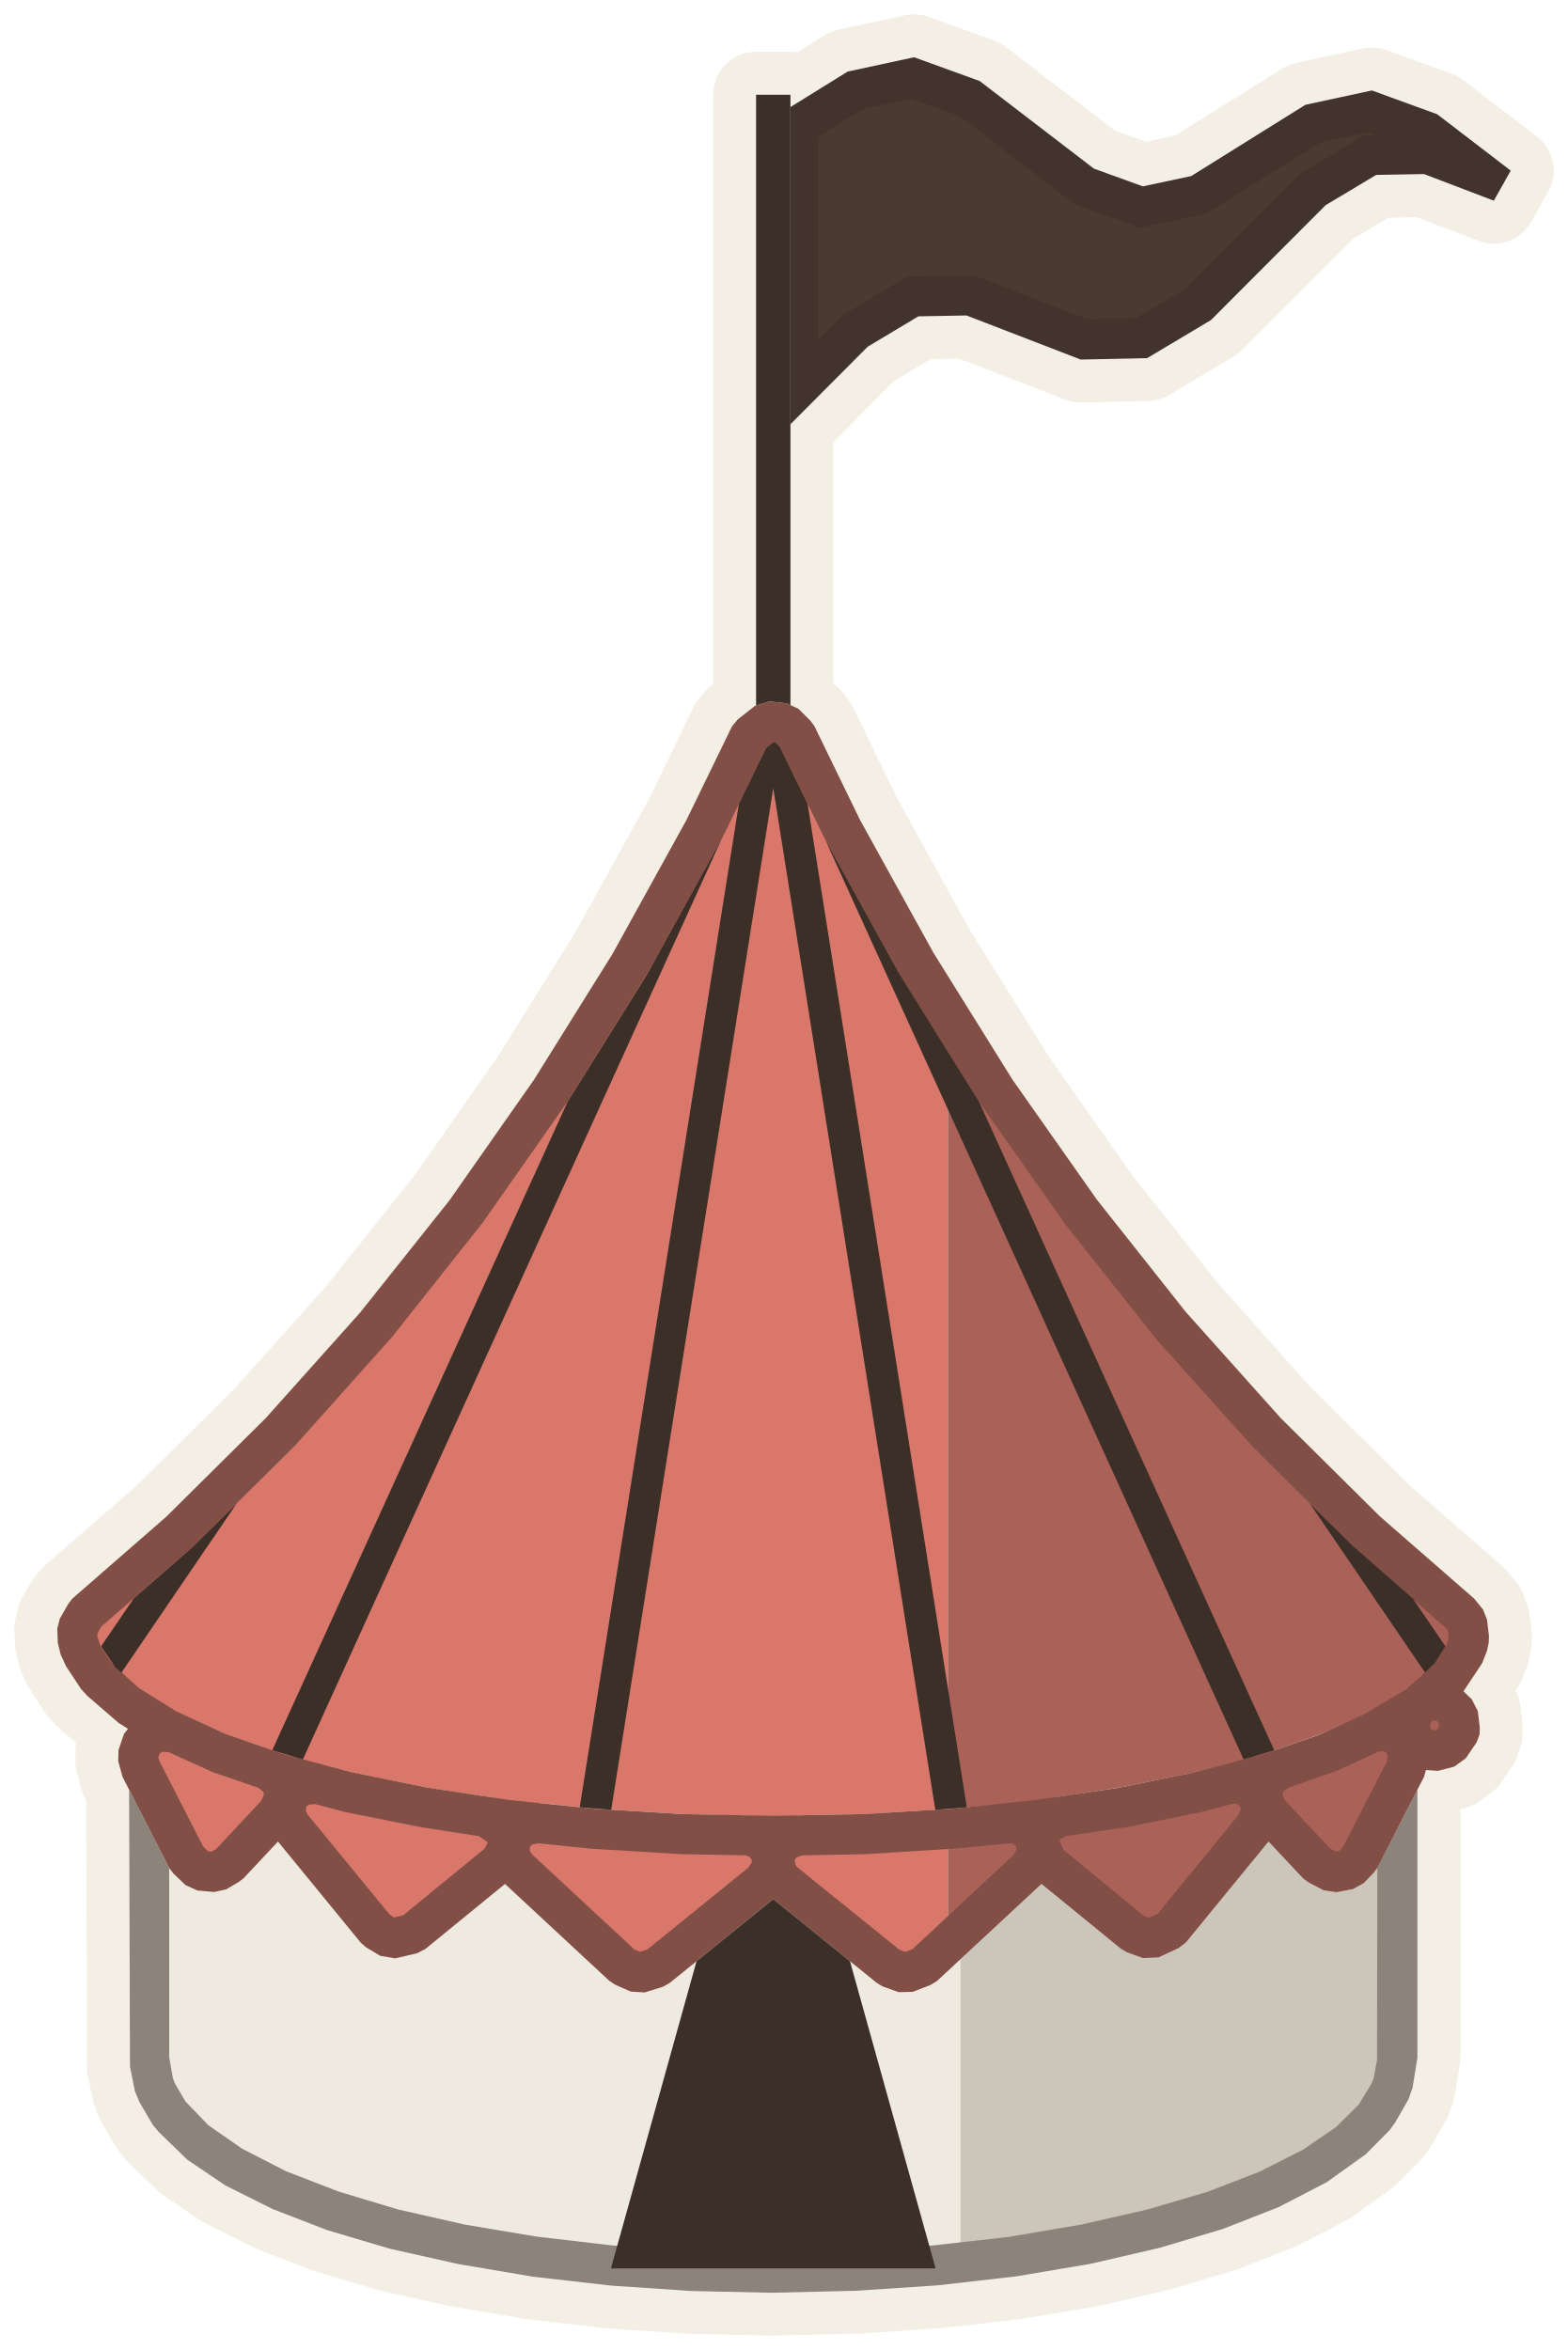
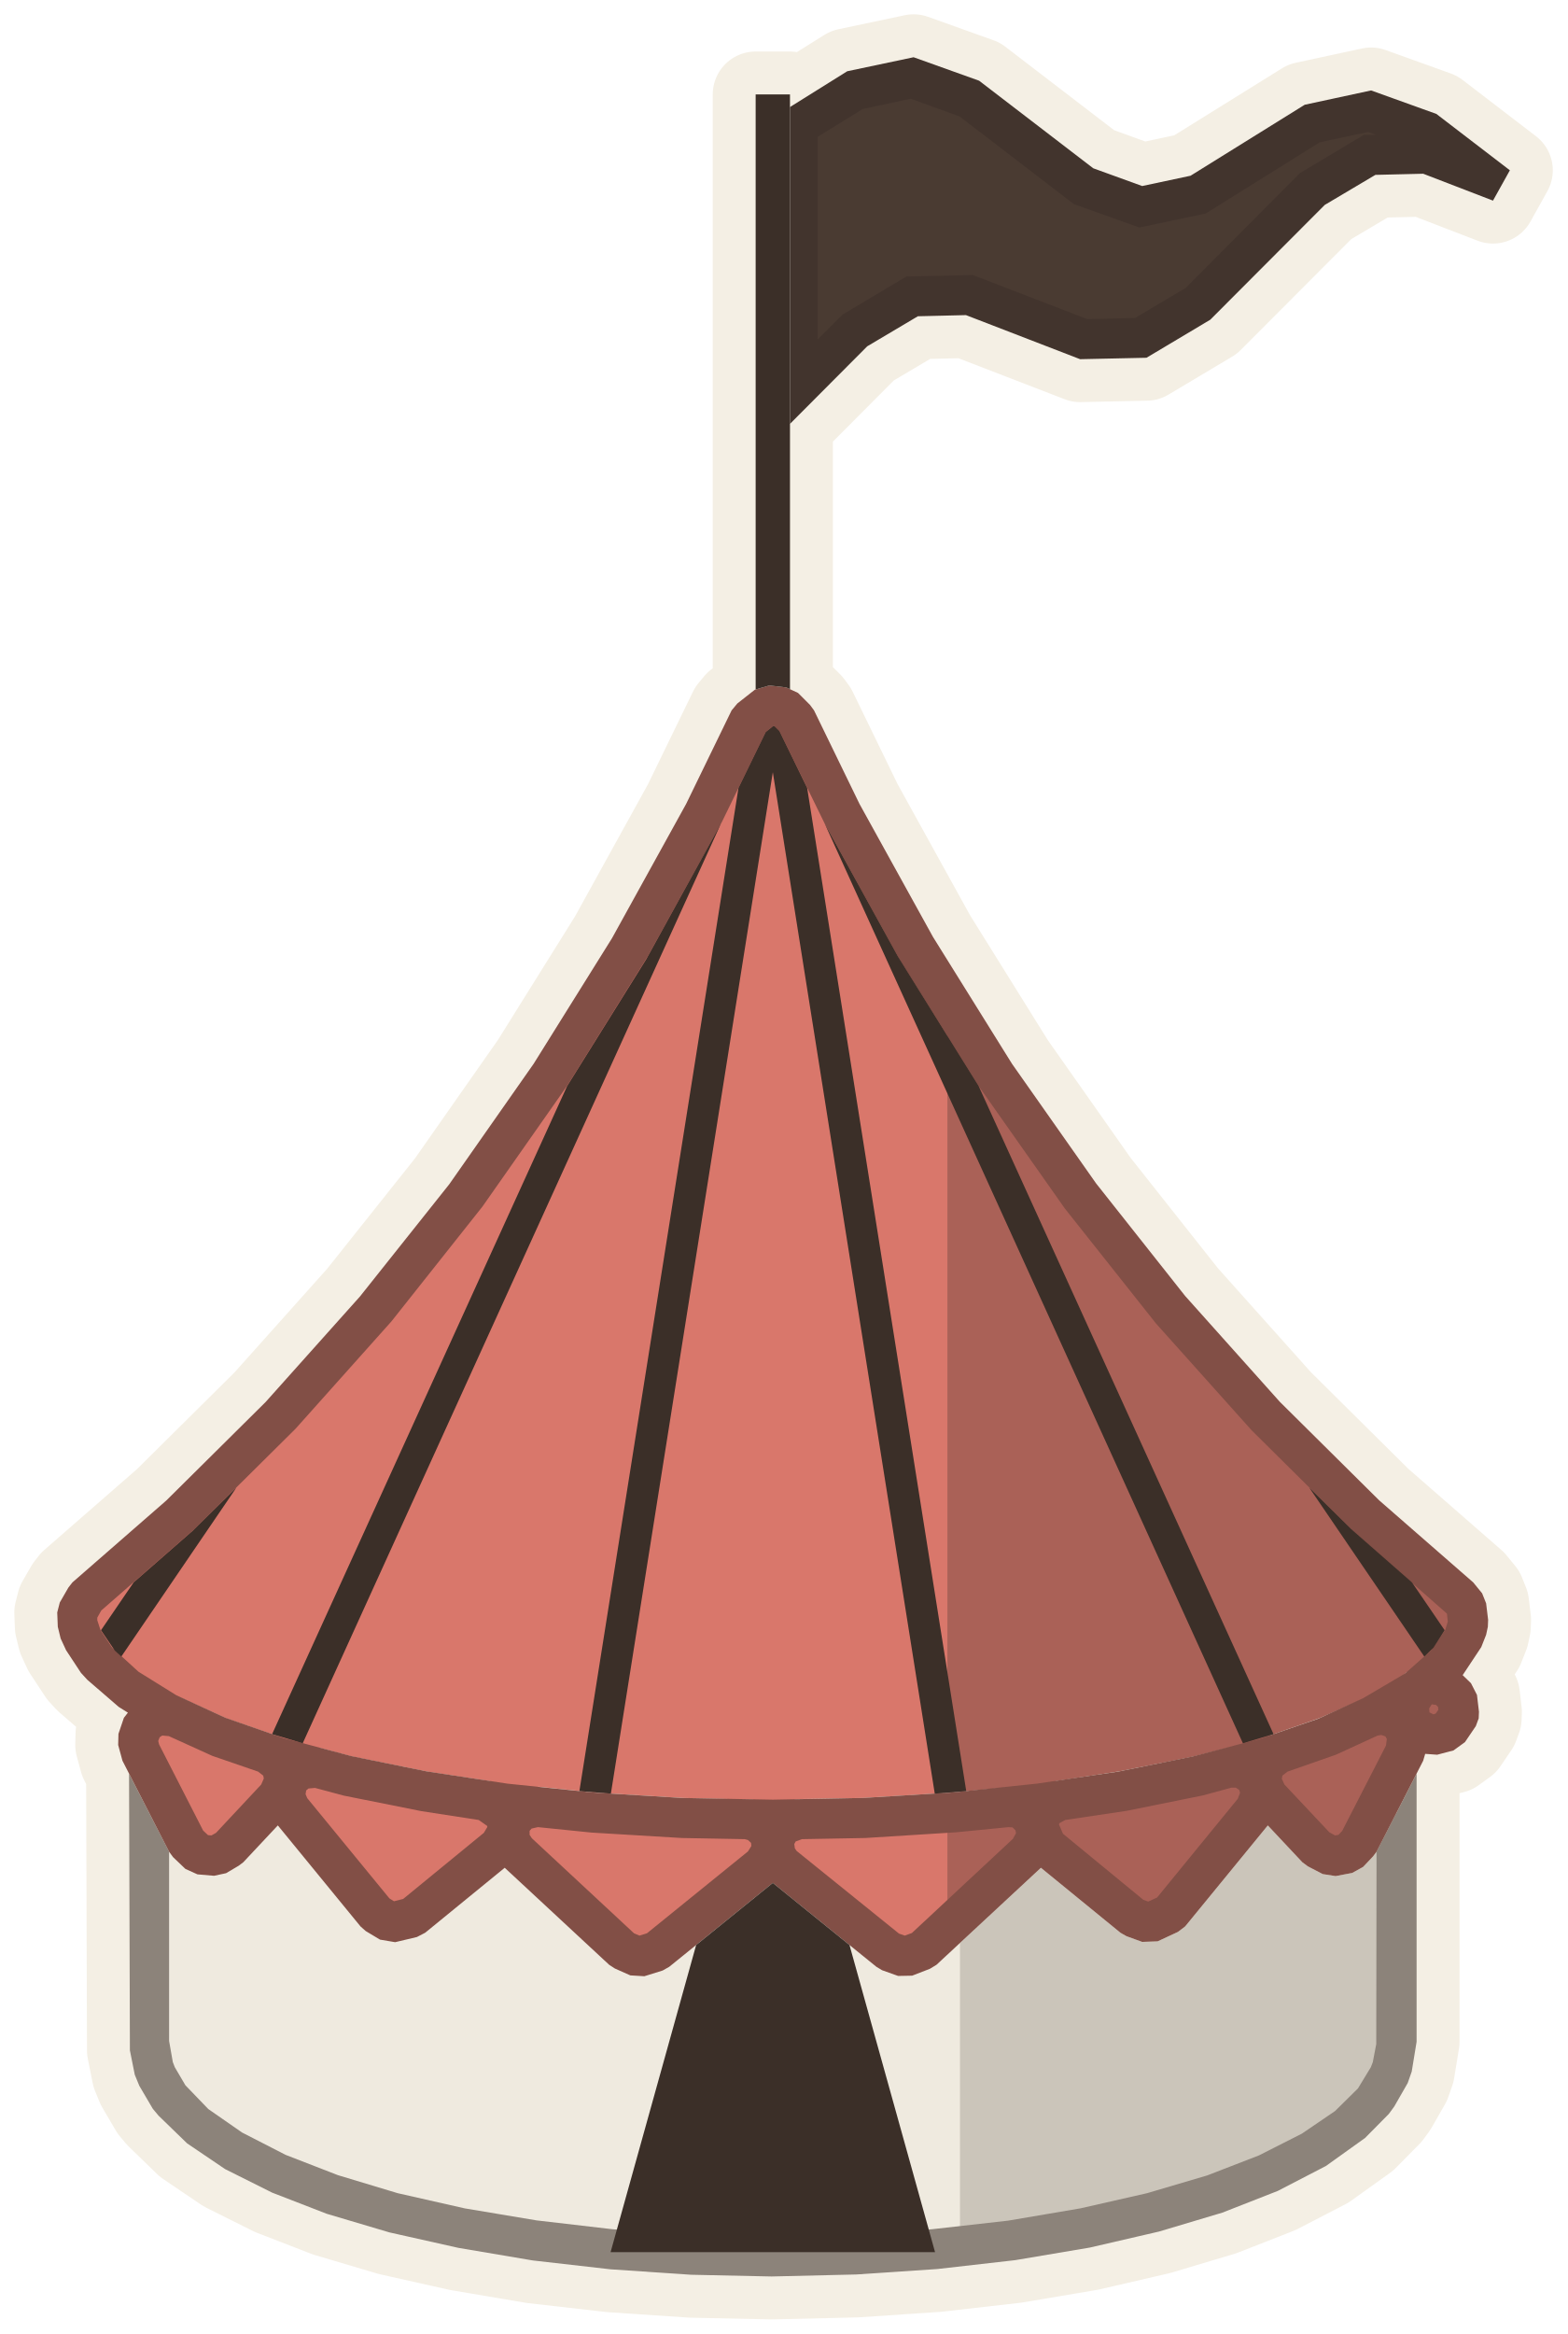
- <svg xmlns="http://www.w3.org/2000/svg" viewBox="-27.01 -71.98 54.77 82.09" data-palette="wall:#EFEADF;roof:#D9776B;wood:#C9A97C;earth:#94744F;water:#8FB0B8;flag:#4A3B32;ink:#3B2F28;halo:#F4EFE4">
-   <path data-role="sil" fill="#F4EFE4" stroke="#F4EFE4" stroke-width="3" stroke-linejoin="round" d="M-0.04 8.11L2.92 8.04L5.75 7.85L8.47 7.54L11.08 7.1L13.5 6.54L15.71 5.88L17.65 5.12L19.33 4.25L20.7 3.27L21.53 2.43L21.72 2.17L22.19 1.35L22.33 0.95L22.5 -0.09L22.5 -9.46L22.73 -9.91L22.8 -10.15L23.22 -10.12L23.79 -10.27L24.19 -10.56L24.57 -11.12L24.67 -11.39L24.68 -11.62L24.61 -12.21L24.4 -12.62L24.11 -12.9L24.76 -13.88L24.93 -14.31L24.99 -14.59L25 -14.83L24.93 -15.41L24.79 -15.76L24.48 -16.14L21.19 -19.01L17.72 -22.45L14.41 -26.15L11.3 -30.08L8.36 -34.26L5.6 -38.69L3.03 -43.34L1.44 -46.61L1.3 -46.8L0.88 -47.22L0.6 -47.35L0.6 -57.16L3.3 -59.87L5.07 -60.93L6.75 -60.96L10.74 -59.42L13.06 -59.47L15.29 -60.8L19.29 -64.81L21.06 -65.87L22.73 -65.9L25.17 -64.97L25.76 -66.02L23.19 -67.99L20.91 -68.82L18.59 -68.32L14.6 -65.83L12.91 -65.47L11.2 -66.09L7.21 -69.15L4.92 -69.98L2.6 -69.48L0.6 -68.24L0.6 -68.67L-0.6 -68.67L-0.6 -47.34L-1.24 -46.85L-1.44 -46.61L-3.03 -43.34L-5.62 -38.65L-8.36 -34.26L-11.31 -30.05L-14.43 -26.13L-17.73 -22.44L-21.2 -19L-24.48 -16.14L-24.62 -15.96L-24.92 -15.44L-25.01 -15.09L-24.99 -14.59L-24.89 -14.18L-24.7 -13.77L-24.18 -12.98L-23.96 -12.74L-22.86 -11.79L-22.54 -11.59L-22.68 -11.41L-22.87 -10.85L-22.88 -10.46L-22.73 -9.91L-22.5 -9.46L-22.47 0.21L-22.3 1.06L-22.14 1.45L-21.67 2.25L-21.47 2.49L-20.47 3.46L-19.14 4.36L-17.5 5.18L-15.59 5.92L-13.4 6.57L-10.99 7.11L-8.39 7.55L-5.67 7.86L-2.85 8.05Z" />
+ <svg xmlns="http://www.w3.org/2000/svg" viewBox="-27.01 -71.43 54.77 81.55" data-palette="wall:#EFEADF;roof:#D9776B;wood:#C9A97C;earth:#94744F;water:#8FB0B8;flag:#4A3B32;ink:#3B2F28;halo:#F4EFE4">
+   <path data-role="sil" fill="#F4EFE4" stroke="#F4EFE4" stroke-width="3" stroke-linejoin="round" d="M-0.04 8.11L2.92 8.04L5.75 7.85L8.47 7.54L11.08 7.1L13.5 6.54L15.71 5.88L17.65 5.12L19.33 4.25L20.7 3.27L21.53 2.43L21.72 2.17L22.19 1.35L22.33 0.95L22.5 -0.09L22.5 -9.46L22.73 -9.91L22.8 -10.15L23.22 -10.12L23.79 -10.27L24.19 -10.56L24.57 -11.12L24.67 -11.39L24.68 -11.62L24.61 -12.21L24.4 -12.62L24.11 -12.9L24.76 -13.88L24.93 -14.31L24.99 -14.59L25 -14.83L24.93 -15.41L24.79 -15.76L24.48 -16.14L21.19 -19.01L17.72 -22.45L14.41 -26.15L11.3 -30.08L8.36 -34.26L5.6 -38.69L3.03 -43.34L1.44 -46.61L1.3 -46.8L0.88 -47.22L0.6 -47.35L0.6 -56.62L3.3 -59.33L5.07 -60.38L6.75 -60.42L10.74 -58.88L13.06 -58.93L15.29 -60.26L19.29 -64.27L21.06 -65.32L22.73 -65.36L25.17 -64.42L25.76 -65.48L23.19 -67.45L20.91 -68.27L18.59 -67.77L14.6 -65.29L12.91 -64.93L11.2 -65.55L7.21 -68.61L4.92 -69.43L2.6 -68.94L0.6 -67.69L0.6 -68.13L-0.6 -68.13L-0.6 -47.34L-1.24 -46.85L-1.44 -46.61L-3.03 -43.34L-5.62 -38.65L-8.36 -34.26L-11.31 -30.05L-14.43 -26.13L-17.73 -22.44L-21.2 -19L-24.48 -16.14L-24.62 -15.96L-24.92 -15.44L-25.01 -15.09L-24.99 -14.59L-24.89 -14.18L-24.7 -13.77L-24.18 -12.98L-23.96 -12.74L-22.86 -11.79L-22.54 -11.59L-22.68 -11.41L-22.87 -10.85L-22.88 -10.46L-22.73 -9.91L-22.5 -9.46L-22.47 0.21L-22.3 1.06L-22.14 1.45L-21.67 2.25L-21.47 2.49L-20.47 3.46L-19.14 4.36L-17.5 5.18L-15.59 5.92L-13.4 6.57L-10.99 7.11L-8.39 7.55L-5.67 7.86L-2.85 8.05Z" />
  <path data-role="wall" fill="#EFEADF" d="M-0.02 7.41L2.87 7.35L5.67 7.16L6.54 7.06L6.54 -3.54L5.72 -2.78L5.49 -2.64L4.87 -2.4L4.38 -2.39L3.82 -2.59L3.62 -2.71L0 -5.64L-3.62 -2.71L-3.85 -2.58L-4.49 -2.38L-4.98 -2.41L-5.52 -2.65L-5.72 -2.78L-9.37 -6.17L-12.15 -3.9L-12.44 -3.75L-13.2 -3.57L-13.73 -3.66L-14.23 -3.96L-14.41 -4.12L-17.3 -7.65L-18.51 -6.36L-18.67 -6.24L-19.11 -5.98L-19.53 -5.89L-20.11 -5.94L-20.53 -6.13L-20.96 -6.54L-21.1 -6.73L-21.8 -8.1L-21.78 0.08L-21.64 0.81L-21.54 1.1L-21.11 1.82L-20.98 2L-20.07 2.88L-18.82 3.73L-17.25 4.53L-15.39 5.25L-13.24 5.89L-10.87 6.42L-8.31 6.85L-5.62 7.16L-2.83 7.35Z" />
  <path data-role="wall-shade" fill="#cbc5ba" d="M6.54 7.06L8.36 6.85L10.92 6.41L13.3 5.87L15.46 5.22L17.34 4.49L18.93 3.67L20.2 2.78L20.98 2L21.11 1.82L21.54 1.1L21.64 0.81L21.8 -0.09L21.8 -8.1L21.1 -6.73L20.98 -6.57L20.63 -6.2L20.25 -5.99L19.67 -5.88L19.22 -5.95L18.7 -6.22L18.51 -6.36L17.3 -7.65L14.41 -4.12L14.16 -3.93L13.45 -3.6L12.91 -3.58L12.36 -3.78L12.15 -3.9L9.37 -6.17L6.54 -3.54Z" />
  <path data-role="roof" fill="#D9776B" d="M0.09 -8.32L0.64 -8.52L0.87 -8.57L3.16 -8.61L6.1 -8.79L6.1 -36.55L4.99 -38.33L2.4 -43.03L0.81 -46.3L0.39 -46.72L-0.2 -46.78L-0.81 -46.3L-2.41 -43.02L-5.02 -38.29L-7.78 -33.86L-10.76 -29.63L-13.91 -25.66L-17.23 -21.95L-20.73 -18.48L-24.02 -15.61L-24.31 -15.1L-24.3 -14.74L-24.24 -14.46L-24.11 -14.15L-23.65 -13.44L-23.5 -13.26L-22.49 -12.38L-21.96 -12.06L-21.9 -12.1L-21.45 -12.21L-20.87 -12.15L-20.64 -12.09L-19.1 -11.39L-17.42 -10.81L-17.22 -10.71L-16.77 -10.35L-16.71 -10.27L-16.58 -10.32L-15.99 -10.37L-15.76 -10.34L-14.71 -10.06L-12.07 -9.53L-9.9 -9.2L-9.59 -9.07L-9.14 -8.75L-8.99 -8.85L-8.41 -8.98L-8.18 -9L-6.26 -8.8L-3.15 -8.61L-0.72 -8.55L-0.35 -8.46L0.01 -8.25ZM-19.02 -6.84L-17.29 -8.69L-17.05 -9.23L-17.19 -9.8L-17.65 -10.15L-19.39 -10.76L-20.93 -11.46L-21.52 -11.51L-22.02 -11.19L-22.2 -10.63L-22.1 -10.23L-20.48 -7.05L-20.05 -6.64L-19.46 -6.58ZM-12.6 -4.44L-9.56 -6.92L-9.26 -7.43L-9.33 -8.02L-10 -8.51L-12.23 -8.85L-14.86 -9.38L-15.94 -9.67L-16.53 -9.62L-16.96 -9.22L-17.06 -8.64L-16.87 -8.23L-13.87 -4.56L-13.36 -4.25ZM-4.06 -3.25L-0.34 -6.27L-0.03 -6.77L-0.09 -7.36L-0.51 -7.78L-0.89 -7.87L-3.19 -7.91L-6.33 -8.1L-8.25 -8.3L-8.83 -8.16L-9.2 -7.7L-9.2 -7.11L-8.96 -6.75L-5.24 -3.29L-4.7 -3.05ZM5.24 -3.29L6.1 -4.09L6.1 -8.09L3.17 -7.91L0.89 -7.87L0.33 -7.66L0.02 -7.16L0.1 -6.57L0.34 -6.27L4.06 -3.25L4.62 -3.05Z" />
  <path data-role="roof-shade" fill="#aa6157" d="M9.15 -8.86L9.68 -9.13L9.9 -9.2L12.11 -9.54L14.71 -10.06L15.94 -10.37L16.39 -10.37L16.71 -10.27L16.75 -10.34L17.21 -10.7L17.42 -10.81L19.11 -11.4L20.8 -12.14L21.2 -12.22L21.6 -12.18L21.63 -12.31L21.96 -12.8L22.14 -12.99L22.6 -13.22L22.97 -13.29L23.47 -13.24L23.65 -13.44L24.11 -14.15L24.24 -14.46L24.3 -14.74L24.23 -15.33L24.02 -15.61L20.71 -18.5L17.2 -21.98L13.88 -25.7L10.72 -29.67L7.78 -33.86L6.1 -36.55L6.1 -8.79L8.35 -8.99L8.78 -8.93L9.09 -8.79ZM23.61 -10.95L23.99 -11.53L23.91 -12.12L23.49 -12.53L22.9 -12.59L22.54 -12.42L22.22 -11.92L22.27 -11.34L22.5 -11.03L23.04 -10.79ZM20.13 -6.68L20.48 -7.05L22.1 -10.23L22.19 -10.81L21.89 -11.32L21.33 -11.54L20.93 -11.46L19.36 -10.74L17.65 -10.15L17.18 -9.79L17.05 -9.21L17.29 -8.69L19.02 -6.84L19.54 -6.57ZM13.87 -4.56L16.87 -8.23L17.07 -8.78L16.89 -9.34L16.39 -9.67L15.94 -9.67L14.85 -9.38L12.19 -8.84L10 -8.51L9.48 -8.23L9.24 -7.69L9.56 -6.92L12.6 -4.44L13.15 -4.23ZM8.96 -6.75L9.24 -7.27L9.13 -7.85L8.68 -8.24L8.25 -8.3L6.1 -8.09L6.1 -4.09Z" />
-   <path data-role="flag" fill="#4A3B32" d="M2.87 -60.43L4.87 -61.62L6.87 -61.66L10.86 -60.13L12.86 -60.17L14.86 -61.36L18.86 -65.37L20.86 -66.56L22.85 -66.61L24.85 -65.84L22.85 -67.37L20.86 -68.09L18.86 -67.66L14.86 -65.18L12.86 -64.75L10.86 -65.47L6.87 -68.53L4.87 -69.25L2.87 -68.82L0.87 -67.58L0.87 -58.42Z" />
+   <path data-role="flag" fill="#4A3B32" d="M2.87 -59.88L4.87 -61.08L6.87 -61.12L10.86 -59.58L12.86 -59.62L14.86 -60.82L18.86 -64.83L20.86 -66.02L22.85 -66.06L24.85 -65.29L22.85 -66.83L20.86 -67.55L18.86 -67.11L14.86 -64.63L12.86 -64.2L10.86 -64.92L6.87 -67.99L4.87 -68.71L2.87 -68.28L0.87 -67.04L0.87 -57.88Z" />
  <path data-role="wall-line" fill="#8c837a" d="M-0.04 8.11L2.92 8.04L5.75 7.85L8.47 7.54L11.08 7.1L13.5 6.54L15.71 5.88L17.65 5.12L19.33 4.25L20.7 3.27L21.53 2.43L21.72 2.17L22.19 1.35L22.33 0.95L22.5 -0.09L22.5 -9.46L21.1 -6.73L21.09 -0.01L20.97 0.62L20.9 0.8L20.45 1.54L19.65 2.33L18.49 3.12L16.99 3.88L15.18 4.58L13.08 5.2L10.75 5.73L8.22 6.16L5.56 6.46L2.81 6.65L0 6.71L-2.84 6.65L-5.6 6.46L-8.26 6.15L-10.77 5.73L-13.11 5.2L-15.2 4.57L-17.03 3.86L-18.55 3.08L-19.73 2.26L-20.53 1.43L-20.9 0.8L-20.97 0.62L-21.1 -0.12L-21.1 -6.73L-22.5 -9.46L-22.47 0.21L-22.3 1.06L-22.14 1.45L-21.67 2.25L-21.47 2.49L-20.47 3.46L-19.14 4.36L-17.5 5.18L-15.59 5.92L-13.4 6.57L-10.99 7.11L-8.39 7.55L-5.67 7.86L-2.85 8.05Z" />
  <path data-role="roof-line" fill="#824f46" d="M22.95 -11.6L22.94 -11.74L23.03 -11.88L23.18 -11.86L23.25 -11.79L23.26 -11.69L23.17 -11.56L23.09 -11.53ZM19.45 -7.41L17.88 -9.08L17.79 -9.28L17.81 -9.39L17.99 -9.53L19.68 -10.12L21.14 -10.79L21.27 -10.81L21.41 -10.76L21.46 -10.67L21.43 -10.44L19.9 -7.46L19.77 -7.32L19.65 -7.3ZM-19.74 -7.31L-19.91 -7.47L-21.45 -10.48L-21.48 -10.6L-21.43 -10.73L-21.34 -10.79L-21.11 -10.77L-19.59 -10.08L-17.99 -9.53L-17.81 -9.39L-17.79 -9.29L-17.88 -9.08L-19.46 -7.39L-19.62 -7.3ZM12.95 -5.05L10.14 -7.36L10 -7.69L10.02 -7.73L10.22 -7.84L12.37 -8.16L15.04 -8.7L16.03 -8.97L16.18 -8.97L16.3 -8.89L16.33 -8.79L16.25 -8.58L13.43 -5.13L13.12 -4.99ZM-13.4 -5.1L-16.27 -8.6L-16.33 -8.74L-16.31 -8.87L-16.23 -8.94L-16 -8.96L-14.99 -8.69L-12.29 -8.15L-10.28 -7.84L-9.98 -7.63L-9.98 -7.59L-10.1 -7.39L-12.92 -5.08L-13.24 -5ZM4.41 -3.87L0.83 -6.76L0.77 -6.85L0.75 -7L0.8 -7.09L1.02 -7.17L3.23 -7.21L6.41 -7.41L8.24 -7.59L8.38 -7.58L8.48 -7.48L8.5 -7.38L8.39 -7.18L4.86 -3.89L4.61 -3.8ZM-4.85 -3.88L-8.42 -7.2L-8.5 -7.32L-8.5 -7.46L-8.43 -7.54L-8.21 -7.59L-6.34 -7.4L-3.18 -7.21L-0.98 -7.17L-0.87 -7.14L-0.76 -7.04L-0.75 -6.93L-0.87 -6.74L-4.4 -3.88L-4.66 -3.8ZM24.11 -12.9L24.76 -13.88L24.93 -14.31L24.99 -14.59L25 -14.83L24.93 -15.41L24.79 -15.76L24.48 -16.14L21.19 -19.01L17.72 -22.45L14.41 -26.15L11.3 -30.08L8.36 -34.26L5.6 -38.69L3.03 -43.34L1.44 -46.61L1.3 -46.8L0.88 -47.22L0.47 -47.41L-0.12 -47.48L-0.63 -47.33L-1.24 -46.85L-1.44 -46.61L-3.03 -43.34L-5.62 -38.65L-8.36 -34.26L-11.31 -30.05L-14.43 -26.13L-17.73 -22.44L-21.2 -19L-24.48 -16.14L-24.62 -15.96L-24.92 -15.44L-25.01 -15.09L-24.99 -14.59L-24.89 -14.18L-24.7 -13.77L-24.18 -12.98L-23.96 -12.74L-22.86 -11.79L-22.54 -11.59L-22.68 -11.41L-22.87 -10.85L-22.88 -10.46L-22.73 -9.91L-21.1 -6.73L-20.96 -6.54L-20.53 -6.13L-20.11 -5.94L-19.53 -5.89L-19.11 -5.98L-18.67 -6.24L-18.51 -6.36L-17.3 -7.65L-14.41 -4.12L-14.23 -3.96L-13.73 -3.66L-13.2 -3.57L-12.44 -3.75L-12.15 -3.9L-9.37 -6.17L-5.72 -2.78L-5.52 -2.65L-4.98 -2.41L-4.49 -2.38L-3.85 -2.58L-3.62 -2.71L0 -5.64L3.62 -2.71L3.82 -2.59L4.38 -2.39L4.87 -2.4L5.49 -2.64L5.72 -2.78L9.37 -6.17L12.15 -3.9L12.36 -3.78L12.91 -3.58L13.45 -3.6L14.16 -3.93L14.41 -4.12L17.3 -7.65L18.51 -6.36L18.7 -6.22L19.22 -5.95L19.67 -5.88L20.25 -5.99L20.63 -6.2L20.98 -6.57L21.1 -6.73L22.73 -9.91L22.8 -10.15L23.22 -10.12L23.79 -10.27L24.19 -10.56L24.57 -11.12L24.67 -11.39L24.68 -11.62L24.61 -12.21L24.4 -12.62ZM0 -8.55L-3.18 -8.61L-6.28 -8.8L-9.28 -9.11L-12.11 -9.54L-14.72 -10.07L-17.09 -10.7L-19.13 -11.41L-20.85 -12.2L-22.17 -13.02L-23.09 -13.86L-23.5 -14.48L-23.61 -14.82L-23.61 -14.91L-23.47 -15.16L-20.22 -18L-16.68 -21.51L-13.33 -25.26L-10.15 -29.27L-7.19 -33.49L-4.38 -38L-1.78 -42.71L-0.25 -45.85L0.01 -46.06L0.07 -46.05L0.23 -45.89L1.8 -42.68L4.42 -37.92L7.21 -33.46L10.21 -29.2L13.39 -25.19L16.73 -21.46L20.27 -17.95L23.56 -15.05L23.59 -14.77L23.5 -14.48L23 -13.76L22.1 -12.96L20.64 -12.1L19.07 -11.38L17.04 -10.68L14.68 -10.06L12.07 -9.53L9.23 -9.11L6.26 -8.8L3.15 -8.61Z" />
-   <path data-role="flag-line" fill="#42342d" d="M3.3 -59.87L5.07 -60.93L6.75 -60.96L10.74 -59.42L13.06 -59.47L15.29 -60.8L19.29 -64.81L21.06 -65.87L22.73 -65.9L25.17 -64.97L25.76 -66.02L23.19 -67.99L20.91 -68.82L18.59 -68.32L14.6 -65.83L12.91 -65.47L11.2 -66.09L7.21 -69.15L4.92 -69.98L2.6 -69.48L0.6 -68.24L0.6 -57.16ZM1.57 -67.19L3.14 -68.17L4.82 -68.53L6.53 -67.91L10.52 -64.84L12.81 -64.02L15.13 -64.52L19.12 -67L20.81 -67.36L21.07 -67.27L20.66 -67.26L18.42 -65.93L14.43 -61.92L12.66 -60.87L10.98 -60.83L6.99 -62.37L4.67 -62.32L2.44 -60.99L1.57 -60.12Z" />
-   <path data-role="ink" fill="#3B2F28" d="M-0.12 -47.48L0.47 -47.41L0.6 -47.35L0.6 -68.67L-0.6 -68.67L-0.6 -47.34ZM5.66 -8.76L6.76 -8.85L1.2 -43.9L0.23 -45.89L0.07 -46.05L0.01 -46.06L-0.25 -45.85L-1.2 -43.9L-6.76 -8.85L-5.66 -8.76L0 -44.45ZM16.43 -10.52L17.5 -10.84L7.19 -33.49L4.38 -38L1.81 -42.66ZM-1.81 -42.66L-4.42 -37.92L-7.19 -33.48L-17.5 -10.84L-16.43 -10.52ZM22.77 -13.55L23.09 -13.86L23.48 -14.47L22.34 -16.14L20.22 -18L18.75 -19.45ZM-18.75 -19.45L-20.27 -17.95L-22.34 -16.14L-23.48 -14.47L-23 -13.76L-22.77 -13.55ZM2.68 -3.47L0 -5.64L-2.68 -3.47L-5.67 7.26L5.67 7.26Z" />
+   <path data-role="flag-line" fill="#42342d" d="M3.3 -59.33L5.07 -60.38L6.75 -60.42L10.74 -58.88L13.06 -58.93L15.29 -60.26L19.29 -64.27L21.06 -65.32L22.73 -65.36L25.17 -64.42L25.76 -65.48L23.19 -67.45L20.91 -68.27L18.59 -67.77L14.6 -65.29L12.91 -64.93L11.2 -65.55L7.21 -68.61L4.92 -69.43L2.6 -68.94L0.6 -67.69L0.6 -56.62ZM1.57 -66.65L3.14 -67.62L4.82 -67.98L6.53 -67.36L10.52 -64.3L12.81 -63.48L15.13 -63.97L19.12 -66.46L20.81 -66.82L21.07 -66.72L20.66 -66.72L18.42 -65.38L14.43 -61.37L12.66 -60.32L10.99 -60.28L6.99 -61.82L4.67 -61.77L2.44 -60.44L1.57 -59.57Z" />
+   <path data-role="ink" fill="#3B2F28" d="M-0.12 -47.48L0.47 -47.41L0.6 -47.35L0.6 -68.13L-0.6 -68.13L-0.6 -47.34ZM5.66 -8.76L6.76 -8.85L1.2 -43.9L0.23 -45.89L0.07 -46.05L0.01 -46.06L-0.25 -45.85L-1.2 -43.9L-6.76 -8.85L-5.66 -8.76L0 -44.45ZM16.43 -10.52L17.5 -10.84L7.19 -33.49L4.38 -38L1.81 -42.66ZM-1.81 -42.66L-4.42 -37.92L-7.19 -33.48L-17.5 -10.84L-16.43 -10.52ZM22.77 -13.55L23.09 -13.86L23.48 -14.47L22.34 -16.14L20.22 -18L18.75 -19.45ZM-18.75 -19.45L-20.27 -17.95L-22.34 -16.14L-23.48 -14.47L-23 -13.76L-22.77 -13.55ZM2.68 -3.47L0 -5.64L-2.68 -3.47L-5.67 7.26L5.67 7.26Z" />
</svg>
